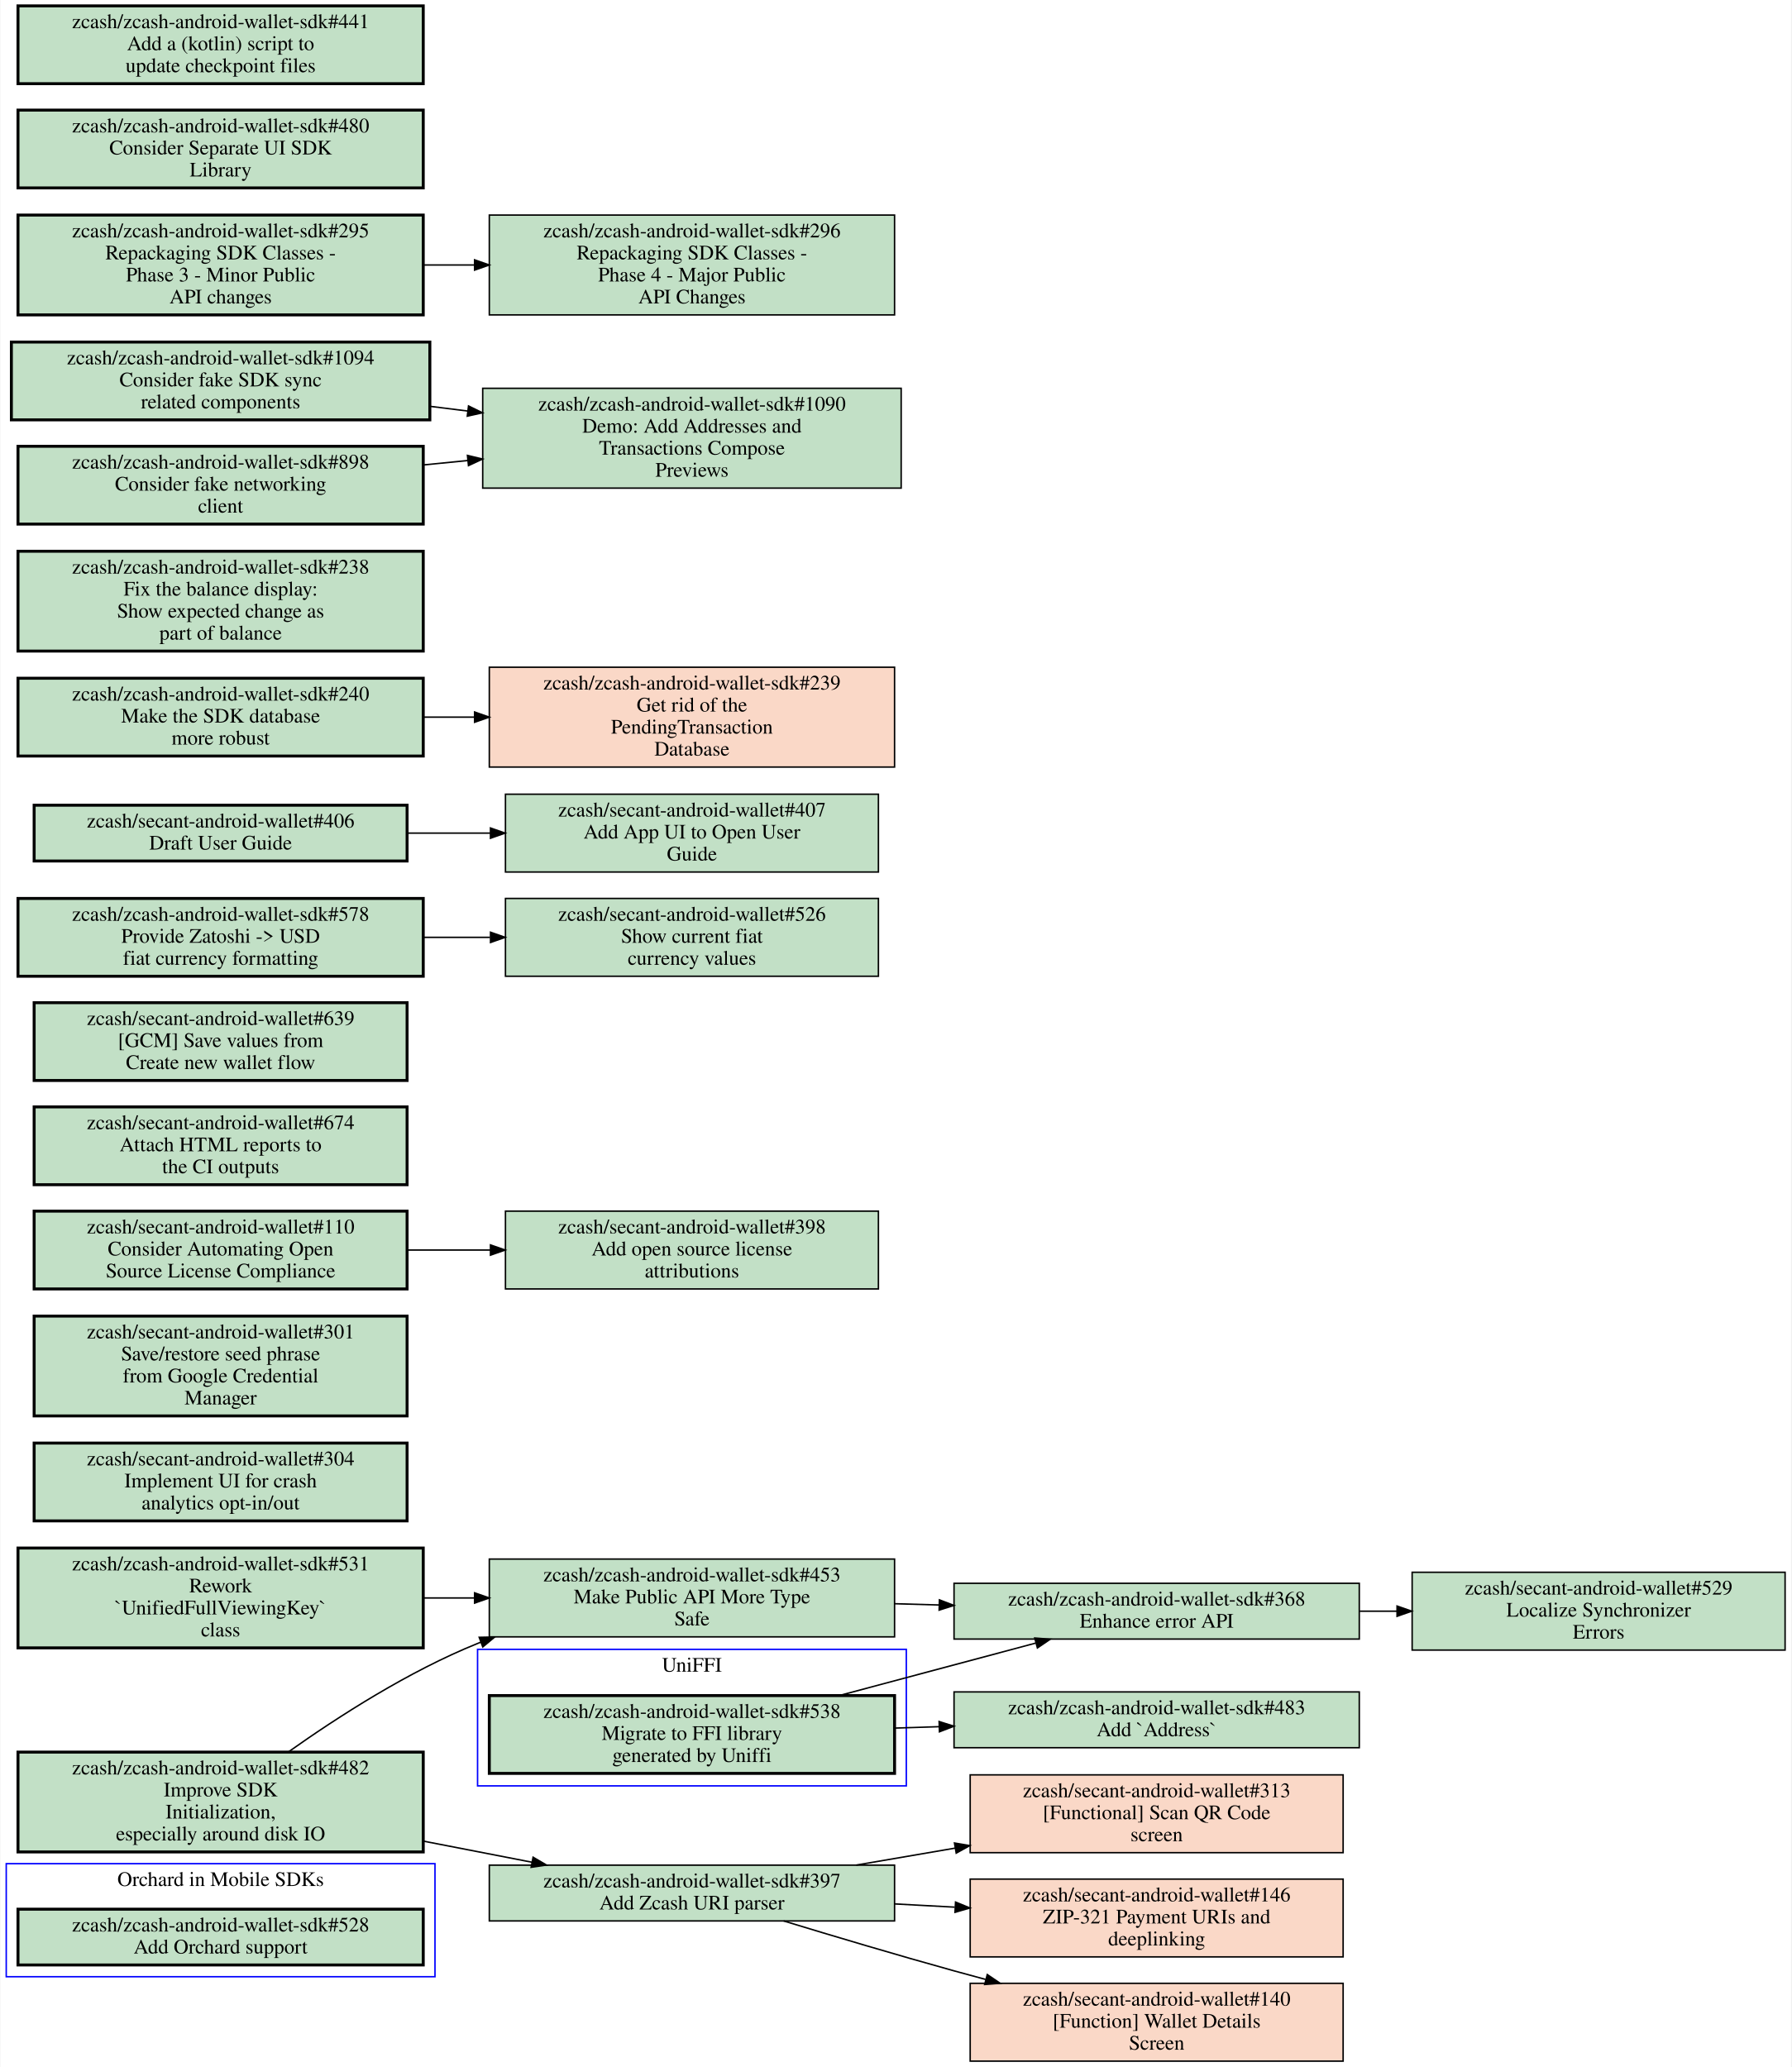
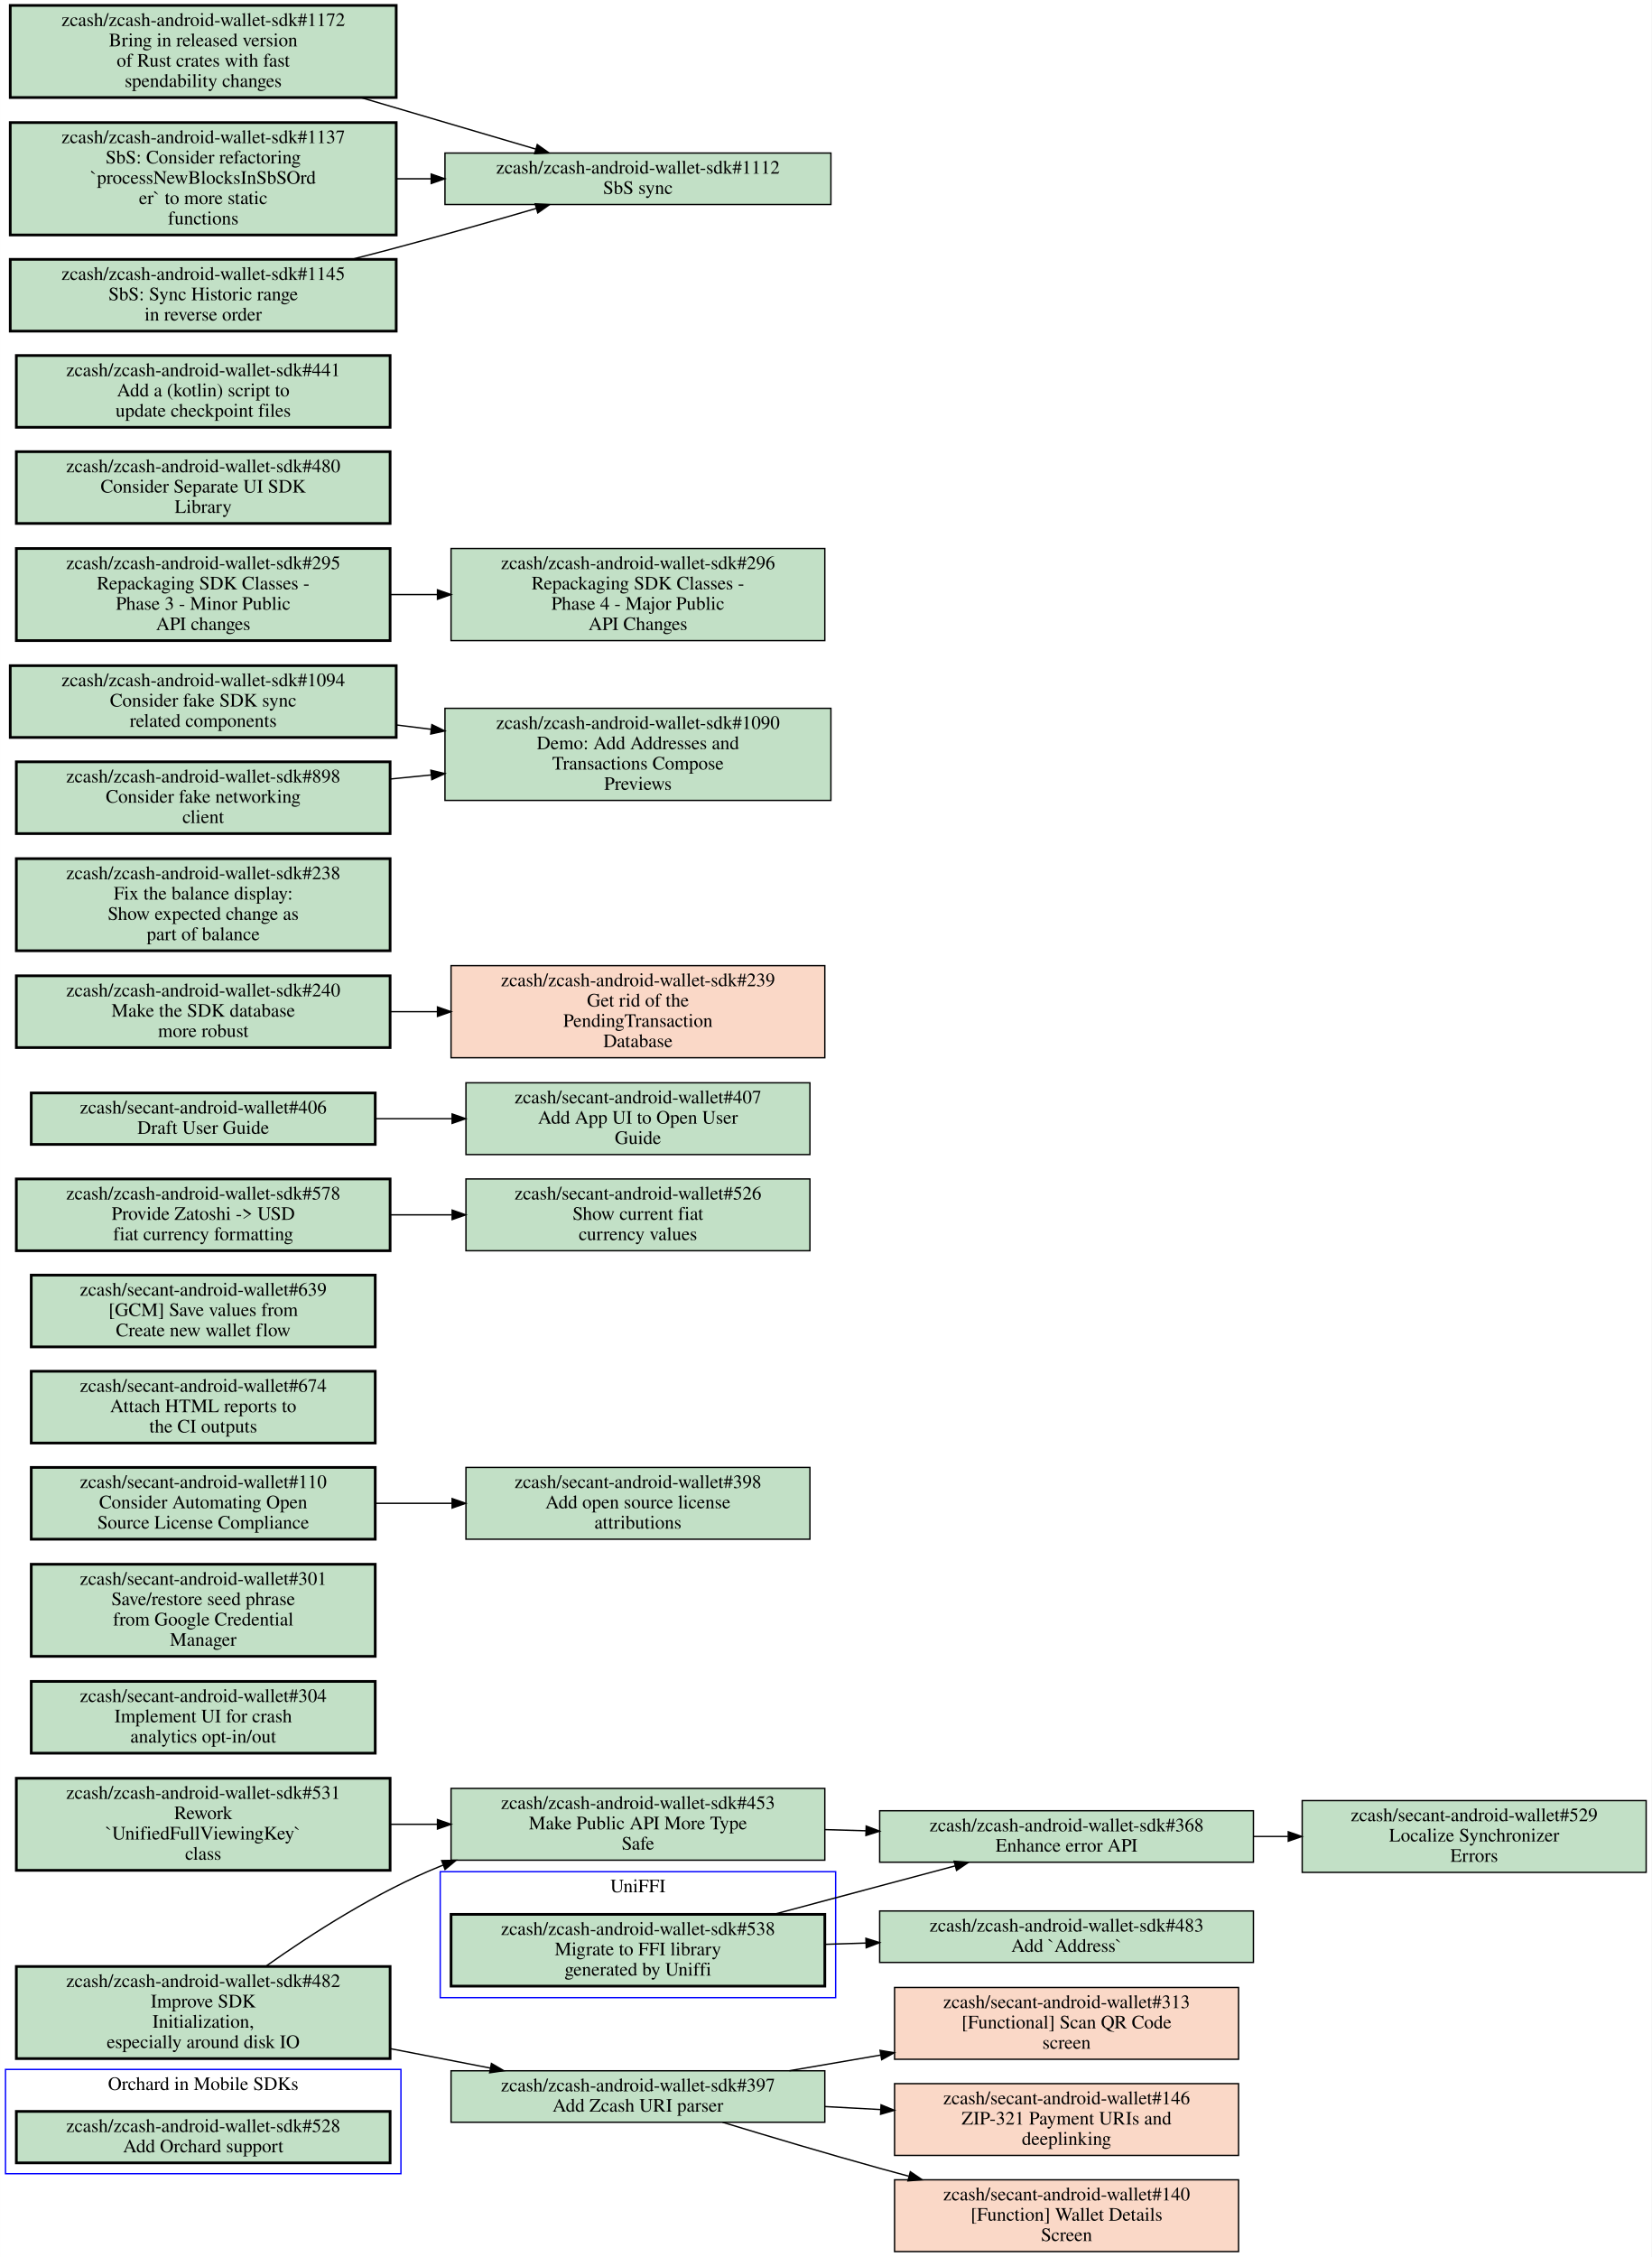
- <svg xmlns="http://www.w3.org/2000/svg" xmlns:xlink="http://www.w3.org/1999/xlink" width="1220pt" height="1408pt" viewBox="0.00 0.00 1219.50 1408.00">
-   <g id="graph0" class="graph" transform="scale(1 1) rotate(0) translate(4 1404)">
-     <polygon fill="white" stroke="transparent" points="-4,4 -4,-1404 1215.5,-1404 1215.5,4 -4,4" />
+ <svg xmlns="http://www.w3.org/2000/svg" xmlns:xlink="http://www.w3.org/1999/xlink" width="1220pt" height="1667pt" viewBox="0.00 0.00 1219.50 1666.50">
+   <g id="graph0" class="graph" transform="scale(1 1) rotate(0) translate(4 1662.5)">
+     <polygon fill="white" stroke="transparent" points="-4,4 -4,-1662.5 1215.5,-1662.5 1215.5,4 -4,4" />
    <g id="clust1" class="cluster">
+       <polygon fill="none" stroke="blue" points="321,-187.5 321,-280.5 613,-280.5 613,-187.5 321,-187.5" />
+       <text text-anchor="middle" x="467" y="-265.3" font-family="Times,serif" font-size="14.00">UniFFI</text>
+     </g>
+     <g id="clust2" class="cluster">
      <polygon fill="none" stroke="blue" points="0,-57.5 0,-134.5 292,-134.5 292,-57.5 0,-57.5" />
      <text text-anchor="middle" x="146" y="-119.3" font-family="Times,serif" font-size="14.00">Orchard in Mobile SDKs</text>
    </g>
-     <g id="clust2" class="cluster">
-       <polygon fill="none" stroke="blue" points="321,-187.5 321,-280.5 613,-280.5 613,-187.5 321,-187.5" />
-       <text text-anchor="middle" x="467" y="-265.3" font-family="Times,serif" font-size="14.00">UniFFI</text>
-     </g>
    <g id="node1" class="node open">
      <g id="a_node1">
-         <a xlink:href="https://github.com/zcash/zcash-android-wallet-sdk/issues/528" xlink:title="zcash/zcash-android-wallet-sdk#528&#10;Add Orchard support" target="_blank">
-           <polygon fill="#c2e0c6" stroke="black" stroke-width="2" points="284,-103.5 8,-103.5 8,-65.5 284,-65.5 284,-103.5" />
-           <text text-anchor="middle" x="146" y="-88.3" font-family="Times,serif" font-size="14.00">zcash/zcash-android-wallet-sdk#528</text>
-           <text text-anchor="middle" x="146" y="-73.3" font-family="Times,serif" font-size="14.00">Add Orchard support</text>
-         </a>
-       </g>
-     </g>
-     <g id="node2" class="node open">
-       <g id="a_node2">
        <a xlink:href="https://github.com/zcash/zcash-android-wallet-sdk/issues/538" xlink:title="zcash/zcash-android-wallet-sdk#538&#10;Migrate to FFI library&#10;generated by Uniffi" target="_blank">
          <polygon fill="#c2e0c6" stroke="black" stroke-width="2" points="605,-249 329,-249 329,-196 605,-196 605,-249" />
          <text text-anchor="middle" x="467" y="-233.8" font-family="Times,serif" font-size="14.00">zcash/zcash-android-wallet-sdk#538</text>
          <text text-anchor="middle" x="467" y="-218.8" font-family="Times,serif" font-size="14.00">Migrate to FFI library</text>
          <text text-anchor="middle" x="467" y="-203.8" font-family="Times,serif" font-size="14.00">generated by Uniffi</text>
        </a>
      </g>
    </g>
    <g id="node3" class="node open">
      <g id="a_node3">
        <a xlink:href="https://github.com/zcash/zcash-android-wallet-sdk/issues/368" xlink:title="zcash/zcash-android-wallet-sdk#368&#10;Enhance error API" target="_blank">
          <polygon fill="#c2e0c6" stroke="black" points="921.5,-325.5 645.5,-325.5 645.5,-287.5 921.5,-287.5 921.5,-325.5" />
          <text text-anchor="middle" x="783.5" y="-310.3" font-family="Times,serif" font-size="14.00">zcash/zcash-android-wallet-sdk#368</text>
          <text text-anchor="middle" x="783.5" y="-295.3" font-family="Times,serif" font-size="14.00">Enhance error API</text>
        </a>
      </g>
    </g>
    <g id="edge1" class="edge">
      <path fill="none" stroke="black" d="M567.51,-249.08C610.57,-260.58 660.34,-273.87 701.14,-284.77" />
      <polygon fill="black" stroke="black" points="700.48,-288.22 711.04,-287.41 702.28,-281.45 700.48,-288.22" />
    </g>
    <g id="node4" class="node open">
      <g id="a_node4">
        <a xlink:href="https://github.com/zcash/zcash-android-wallet-sdk/issues/483" xlink:title="zcash/zcash-android-wallet-sdk#483&#10;Add `Address`" target="_blank">
          <polygon fill="#c2e0c6" stroke="black" points="921.5,-251.5 645.5,-251.5 645.5,-213.5 921.5,-213.5 921.5,-251.5" />
          <text text-anchor="middle" x="783.5" y="-236.3" font-family="Times,serif" font-size="14.00">zcash/zcash-android-wallet-sdk#483</text>
          <text text-anchor="middle" x="783.5" y="-221.3" font-family="Times,serif" font-size="14.00">Add `Address`</text>
        </a>
      </g>
    </g>
    <g id="edge2" class="edge">
      <path fill="none" stroke="black" d="M605.03,-226.86C615.09,-227.18 625.25,-227.5 635.37,-227.82" />
      <polygon fill="black" stroke="black" points="635.34,-231.32 645.45,-228.14 635.57,-224.32 635.34,-231.32" />
+     </g>
+     <g id="node2" class="node open">
+       <g id="a_node2">
+         <a xlink:href="https://github.com/zcash/zcash-android-wallet-sdk/issues/528" xlink:title="zcash/zcash-android-wallet-sdk#528&#10;Add Orchard support" target="_blank">
+           <polygon fill="#c2e0c6" stroke="black" stroke-width="2" points="284,-103.5 8,-103.5 8,-65.5 284,-65.5 284,-103.5" />
+           <text text-anchor="middle" x="146" y="-88.3" font-family="Times,serif" font-size="14.00">zcash/zcash-android-wallet-sdk#528</text>
+           <text text-anchor="middle" x="146" y="-73.3" font-family="Times,serif" font-size="14.00">Add Orchard support</text>
+         </a>
+       </g>
    </g>
    <g id="node5" class="node open">
      <g id="a_node5">
        <a xlink:href="https://github.com/zcash/secant-android-wallet/issues/529" xlink:title="zcash/secant-android-wallet#529&#10;Localize Synchronizer&#10;Errors" target="_blank">
          <polygon fill="#c2e0c6" stroke="black" points="1211.5,-333 957.5,-333 957.5,-280 1211.5,-280 1211.5,-333" />
          <text text-anchor="middle" x="1084.5" y="-317.8" font-family="Times,serif" font-size="14.00">zcash/secant-android-wallet#529</text>
          <text text-anchor="middle" x="1084.5" y="-302.8" font-family="Times,serif" font-size="14.00">Localize Synchronizer</text>
          <text text-anchor="middle" x="1084.5" y="-287.8" font-family="Times,serif" font-size="14.00">Errors</text>
        </a>
      </g>
    </g>
    <g id="edge3" class="edge">
      <path fill="none" stroke="black" d="M921.75,-306.5C930.15,-306.5 938.61,-306.5 947.01,-306.5" />
      <polygon fill="black" stroke="black" points="947.22,-310 957.22,-306.5 947.22,-303 947.22,-310" />
    </g>
    <g id="node6" class="node open">
      <g id="a_node6">
        <a xlink:href="https://github.com/zcash/secant-android-wallet/issues/304" xlink:title="zcash/secant-android-wallet#304&#10;Implement UI for crash&#10;analytics opt-in/out" target="_blank">
          <polygon fill="#c2e0c6" stroke="black" stroke-width="2" points="273,-421 19,-421 19,-368 273,-368 273,-421" />
          <text text-anchor="middle" x="146" y="-405.8" font-family="Times,serif" font-size="14.00">zcash/secant-android-wallet#304</text>
          <text text-anchor="middle" x="146" y="-390.8" font-family="Times,serif" font-size="14.00">Implement UI for crash</text>
          <text text-anchor="middle" x="146" y="-375.8" font-family="Times,serif" font-size="14.00">analytics opt-in/out</text>
        </a>
      </g>
    </g>
    <g id="node7" class="node open">
      <g id="a_node7">
        <a xlink:href="https://github.com/zcash/secant-android-wallet/issues/301" xlink:title="zcash/secant-android-wallet#301&#10;Save/restore seed phrase&#10;from Google Credential&#10;Manager" target="_blank">
          <polygon fill="#c2e0c6" stroke="black" stroke-width="2" points="273,-507.5 19,-507.5 19,-439.5 273,-439.5 273,-507.5" />
          <text text-anchor="middle" x="146" y="-492.3" font-family="Times,serif" font-size="14.00">zcash/secant-android-wallet#301</text>
          <text text-anchor="middle" x="146" y="-477.3" font-family="Times,serif" font-size="14.00">Save/restore seed phrase</text>
          <text text-anchor="middle" x="146" y="-462.3" font-family="Times,serif" font-size="14.00">from Google Credential</text>
          <text text-anchor="middle" x="146" y="-447.3" font-family="Times,serif" font-size="14.00">Manager</text>
        </a>
      </g>
    </g>
    <g id="node8" class="node open">
      <g id="a_node8">
        <a xlink:href="https://github.com/zcash/zcash-android-wallet-sdk/issues/397" xlink:title="zcash/zcash-android-wallet-sdk#397&#10;Add Zcash URI parser" target="_blank">
          <polygon fill="#c2e0c6" stroke="black" points="605,-133.5 329,-133.5 329,-95.5 605,-95.5 605,-133.5" />
          <text text-anchor="middle" x="467" y="-118.3" font-family="Times,serif" font-size="14.00">zcash/zcash-android-wallet-sdk#397</text>
          <text text-anchor="middle" x="467" y="-103.3" font-family="Times,serif" font-size="14.00">Add Zcash URI parser</text>
        </a>
      </g>
    </g>
    <g id="node9" class="node closed">
      <g id="a_node9">
        <a xlink:href="https://github.com/zcash/secant-android-wallet/issues/313" xlink:title="zcash/secant-android-wallet#313&#10;[Functional] Scan QR Code&#10;screen" target="_blank">
          <polygon fill="#fad8c7" stroke="black" points="910.5,-195 656.5,-195 656.5,-142 910.5,-142 910.5,-195" />
          <text text-anchor="middle" x="783.5" y="-179.8" font-family="Times,serif" font-size="14.00">zcash/secant-android-wallet#313</text>
          <text text-anchor="middle" x="783.5" y="-164.8" font-family="Times,serif" font-size="14.00">[Functional] Scan QR Code</text>
          <text text-anchor="middle" x="783.5" y="-149.8" font-family="Times,serif" font-size="14.00">screen</text>
        </a>
      </g>
    </g>
    <g id="edge4" class="edge">
      <path fill="none" stroke="black" d="M578.88,-133.54C600.68,-137.28 623.78,-141.25 646.3,-145.11" />
      <polygon fill="black" stroke="black" points="645.8,-148.58 656.25,-146.82 646.99,-141.68 645.8,-148.58" />
    </g>
    <g id="node10" class="node closed">
      <g id="a_node10">
        <a xlink:href="https://github.com/zcash/secant-android-wallet/issues/146" xlink:title="zcash/secant-android-wallet#146&#10;ZIP-321 Payment URIs and&#10;deeplinking" target="_blank">
          <polygon fill="#fad8c7" stroke="black" points="910.5,-124 656.5,-124 656.5,-71 910.5,-71 910.5,-124" />
          <text text-anchor="middle" x="783.5" y="-108.8" font-family="Times,serif" font-size="14.00">zcash/secant-android-wallet#146</text>
          <text text-anchor="middle" x="783.5" y="-93.8" font-family="Times,serif" font-size="14.00">ZIP-321 Payment URIs and</text>
          <text text-anchor="middle" x="783.5" y="-78.8" font-family="Times,serif" font-size="14.00">deeplinking</text>
        </a>
      </g>
    </g>
    <g id="edge5" class="edge">
      <path fill="none" stroke="black" d="M605.03,-107.09C618.62,-106.36 632.41,-105.61 645.99,-104.88" />
      <polygon fill="black" stroke="black" points="646.53,-108.36 656.33,-104.32 646.16,-101.37 646.53,-108.36" />
    </g>
    <g id="node11" class="node closed">
      <g id="a_node11">
        <a xlink:href="https://github.com/zcash/secant-android-wallet/issues/140" xlink:title="zcash/secant-android-wallet#140&#10;[Function] Wallet Details&#10;Screen" target="_blank">
          <polygon fill="#fad8c7" stroke="black" points="910.5,-53 656.5,-53 656.5,0 910.5,0 910.5,-53" />
          <text text-anchor="middle" x="783.5" y="-37.8" font-family="Times,serif" font-size="14.00">zcash/secant-android-wallet#140</text>
          <text text-anchor="middle" x="783.5" y="-22.8" font-family="Times,serif" font-size="14.00">[Function] Wallet Details</text>
          <text text-anchor="middle" x="783.5" y="-7.8" font-family="Times,serif" font-size="14.00">Screen</text>
        </a>
      </g>
    </g>
    <g id="edge6" class="edge">
      <path fill="none" stroke="black" d="M529.43,-95.5C563.53,-85.12 606.76,-72.23 645.5,-61.5 652.49,-59.56 659.7,-57.61 666.97,-55.66" />
      <polygon fill="black" stroke="black" points="668.15,-58.97 676.92,-53.02 666.36,-52.2 668.15,-58.97" />
    </g>
    <g id="node12" class="node open">
      <g id="a_node12">
        <a xlink:href="https://github.com/zcash/secant-android-wallet/issues/110" xlink:title="zcash/secant-android-wallet#110&#10;Consider Automating Open&#10;Source License Compliance" target="_blank">
          <polygon fill="#c2e0c6" stroke="black" stroke-width="2" points="273,-579 19,-579 19,-526 273,-526 273,-579" />
          <text text-anchor="middle" x="146" y="-563.8" font-family="Times,serif" font-size="14.00">zcash/secant-android-wallet#110</text>
          <text text-anchor="middle" x="146" y="-548.8" font-family="Times,serif" font-size="14.00">Consider Automating Open</text>
          <text text-anchor="middle" x="146" y="-533.8" font-family="Times,serif" font-size="14.00">Source License Compliance</text>
        </a>
      </g>
    </g>
    <g id="node13" class="node open">
      <g id="a_node13">
        <a xlink:href="https://github.com/zcash/secant-android-wallet/issues/398" xlink:title="zcash/secant-android-wallet#398&#10;Add open source license&#10;attributions" target="_blank">
          <polygon fill="#c2e0c6" stroke="black" points="594,-579 340,-579 340,-526 594,-526 594,-579" />
          <text text-anchor="middle" x="467" y="-563.8" font-family="Times,serif" font-size="14.00">zcash/secant-android-wallet#398</text>
          <text text-anchor="middle" x="467" y="-548.8" font-family="Times,serif" font-size="14.00">Add open source license</text>
          <text text-anchor="middle" x="467" y="-533.8" font-family="Times,serif" font-size="14.00">attributions</text>
        </a>
      </g>
    </g>
    <g id="edge7" class="edge">
      <path fill="none" stroke="black" d="M273.08,-552.5C291.68,-552.5 310.91,-552.5 329.71,-552.5" />
      <polygon fill="black" stroke="black" points="329.79,-556 339.79,-552.5 329.79,-549 329.79,-556" />
    </g>
    <g id="node14" class="node open">
      <g id="a_node14">
        <a xlink:href="https://github.com/zcash/secant-android-wallet/issues/674" xlink:title="zcash/secant-android-wallet#674&#10;Attach HTML reports to&#10;the CI outputs" target="_blank">
          <polygon fill="#c2e0c6" stroke="black" stroke-width="2" points="273,-650 19,-650 19,-597 273,-597 273,-650" />
          <text text-anchor="middle" x="146" y="-634.8" font-family="Times,serif" font-size="14.00">zcash/secant-android-wallet#674</text>
          <text text-anchor="middle" x="146" y="-619.8" font-family="Times,serif" font-size="14.00">Attach HTML reports to</text>
          <text text-anchor="middle" x="146" y="-604.8" font-family="Times,serif" font-size="14.00">the CI outputs</text>
        </a>
      </g>
    </g>
    <g id="node15" class="node open">
      <g id="a_node15">
        <a xlink:href="https://github.com/zcash/secant-android-wallet/issues/639" xlink:title="zcash/secant-android-wallet#639&#10;[GCM] Save values from&#10;Create new wallet flow" target="_blank">
          <polygon fill="#c2e0c6" stroke="black" stroke-width="2" points="273,-721 19,-721 19,-668 273,-668 273,-721" />
          <text text-anchor="middle" x="146" y="-705.8" font-family="Times,serif" font-size="14.00">zcash/secant-android-wallet#639</text>
          <text text-anchor="middle" x="146" y="-690.8" font-family="Times,serif" font-size="14.00">[GCM] Save values from</text>
          <text text-anchor="middle" x="146" y="-675.8" font-family="Times,serif" font-size="14.00">Create new wallet flow</text>
        </a>
      </g>
    </g>
    <g id="node16" class="node open">
      <g id="a_node16">
        <a xlink:href="https://github.com/zcash/zcash-android-wallet-sdk/issues/578" xlink:title="zcash/zcash-android-wallet-sdk#578&#10;Provide Zatoshi -&gt; USD&#10;fiat currency formatting" target="_blank">
          <polygon fill="#c2e0c6" stroke="black" stroke-width="2" points="284,-792 8,-792 8,-739 284,-739 284,-792" />
          <text text-anchor="middle" x="146" y="-776.8" font-family="Times,serif" font-size="14.00">zcash/zcash-android-wallet-sdk#578</text>
          <text text-anchor="middle" x="146" y="-761.8" font-family="Times,serif" font-size="14.00">Provide Zatoshi -&gt; USD</text>
          <text text-anchor="middle" x="146" y="-746.8" font-family="Times,serif" font-size="14.00">fiat currency formatting</text>
        </a>
      </g>
    </g>
    <g id="node17" class="node open">
      <g id="a_node17">
        <a xlink:href="https://github.com/zcash/secant-android-wallet/issues/526" xlink:title="zcash/secant-android-wallet#526&#10;Show current fiat&#10;currency values" target="_blank">
          <polygon fill="#c2e0c6" stroke="black" points="594,-792 340,-792 340,-739 594,-739 594,-792" />
          <text text-anchor="middle" x="467" y="-776.8" font-family="Times,serif" font-size="14.00">zcash/secant-android-wallet#526</text>
          <text text-anchor="middle" x="467" y="-761.8" font-family="Times,serif" font-size="14.00">Show current fiat</text>
          <text text-anchor="middle" x="467" y="-746.8" font-family="Times,serif" font-size="14.00">currency values</text>
        </a>
      </g>
    </g>
    <g id="edge8" class="edge">
      <path fill="none" stroke="black" d="M284.14,-765.5C299.16,-765.5 314.45,-765.5 329.47,-765.5" />
      <polygon fill="black" stroke="black" points="329.82,-769 339.82,-765.5 329.82,-762 329.82,-769" />
    </g>
    <g id="node18" class="node open">
      <g id="a_node18">
        <a xlink:href="https://github.com/zcash/secant-android-wallet/issues/406" xlink:title="zcash/secant-android-wallet#406&#10;Draft User Guide" target="_blank">
          <polygon fill="#c2e0c6" stroke="black" stroke-width="2" points="273,-855.5 19,-855.5 19,-817.5 273,-817.5 273,-855.5" />
          <text text-anchor="middle" x="146" y="-840.3" font-family="Times,serif" font-size="14.00">zcash/secant-android-wallet#406</text>
          <text text-anchor="middle" x="146" y="-825.3" font-family="Times,serif" font-size="14.00">Draft User Guide</text>
        </a>
      </g>
    </g>
    <g id="node19" class="node open">
      <g id="a_node19">
        <a xlink:href="https://github.com/zcash/secant-android-wallet/issues/407" xlink:title="zcash/secant-android-wallet#407&#10;Add App UI to Open User&#10;Guide" target="_blank">
          <polygon fill="#c2e0c6" stroke="black" points="594,-863 340,-863 340,-810 594,-810 594,-863" />
          <text text-anchor="middle" x="467" y="-847.8" font-family="Times,serif" font-size="14.00">zcash/secant-android-wallet#407</text>
          <text text-anchor="middle" x="467" y="-832.8" font-family="Times,serif" font-size="14.00">Add App UI to Open User</text>
          <text text-anchor="middle" x="467" y="-817.8" font-family="Times,serif" font-size="14.00">Guide</text>
        </a>
      </g>
    </g>
    <g id="edge9" class="edge">
      <path fill="none" stroke="black" d="M273.08,-836.5C291.68,-836.5 310.91,-836.5 329.71,-836.5" />
      <polygon fill="black" stroke="black" points="329.79,-840 339.79,-836.5 329.79,-833 329.79,-840" />
    </g>
    <g id="node20" class="node open">
      <g id="a_node20">
        <a xlink:href="https://github.com/zcash/zcash-android-wallet-sdk/issues/240" xlink:title="zcash/zcash-android-wallet-sdk#240&#10;Make the SDK database&#10;more robust" target="_blank">
          <polygon fill="#c2e0c6" stroke="black" stroke-width="2" points="284,-942 8,-942 8,-889 284,-889 284,-942" />
          <text text-anchor="middle" x="146" y="-926.8" font-family="Times,serif" font-size="14.00">zcash/zcash-android-wallet-sdk#240</text>
          <text text-anchor="middle" x="146" y="-911.8" font-family="Times,serif" font-size="14.00">Make the SDK database</text>
          <text text-anchor="middle" x="146" y="-896.8" font-family="Times,serif" font-size="14.00">more robust</text>
        </a>
      </g>
    </g>
    <g id="node21" class="node closed">
      <g id="a_node21">
        <a xlink:href="https://github.com/zcash/zcash-android-wallet-sdk/issues/239" xlink:title="zcash/zcash-android-wallet-sdk#239&#10;Get rid of the&#10;PendingTransaction&#10;Database" target="_blank">
          <polygon fill="#fad8c7" stroke="black" points="605,-949.5 329,-949.5 329,-881.5 605,-881.5 605,-949.5" />
          <text text-anchor="middle" x="467" y="-934.3" font-family="Times,serif" font-size="14.00">zcash/zcash-android-wallet-sdk#239</text>
          <text text-anchor="middle" x="467" y="-919.3" font-family="Times,serif" font-size="14.00">Get rid of the</text>
          <text text-anchor="middle" x="467" y="-904.3" font-family="Times,serif" font-size="14.00">PendingTransaction</text>
          <text text-anchor="middle" x="467" y="-889.3" font-family="Times,serif" font-size="14.00">Database</text>
        </a>
      </g>
    </g>
    <g id="edge10" class="edge">
      <path fill="none" stroke="black" d="M284.14,-915.5C295.63,-915.5 307.28,-915.5 318.85,-915.5" />
      <polygon fill="black" stroke="black" points="318.98,-919 328.98,-915.5 318.98,-912 318.98,-919" />
    </g>
    <g id="node22" class="node open">
      <g id="a_node22">
        <a xlink:href="https://github.com/zcash/zcash-android-wallet-sdk/issues/238" xlink:title="zcash/zcash-android-wallet-sdk#238&#10;Fix the balance display:&#10;Show expected change as&#10;part of balance" target="_blank">
          <polygon fill="#c2e0c6" stroke="black" stroke-width="2" points="284,-1028.5 8,-1028.5 8,-960.5 284,-960.5 284,-1028.5" />
          <text text-anchor="middle" x="146" y="-1013.3" font-family="Times,serif" font-size="14.00">zcash/zcash-android-wallet-sdk#238</text>
          <text text-anchor="middle" x="146" y="-998.3" font-family="Times,serif" font-size="14.00">Fix the balance display:</text>
          <text text-anchor="middle" x="146" y="-983.3" font-family="Times,serif" font-size="14.00">Show expected change as</text>
          <text text-anchor="middle" x="146" y="-968.3" font-family="Times,serif" font-size="14.00">part of balance</text>
        </a>
      </g>
    </g>
    <g id="node23" class="node open">
      <g id="a_node23">
        <a xlink:href="https://github.com/zcash/zcash-android-wallet-sdk/issues/1094" xlink:title="zcash/zcash-android-wallet-sdk#1094&#10;Consider fake SDK sync&#10;related components" target="_blank">
          <polygon fill="#c2e0c6" stroke="black" stroke-width="2" points="288.5,-1171 3.5,-1171 3.5,-1118 288.5,-1118 288.5,-1171" />
          <text text-anchor="middle" x="146" y="-1155.8" font-family="Times,serif" font-size="14.00">zcash/zcash-android-wallet-sdk#1094</text>
          <text text-anchor="middle" x="146" y="-1140.8" font-family="Times,serif" font-size="14.00">Consider fake SDK sync</text>
          <text text-anchor="middle" x="146" y="-1125.8" font-family="Times,serif" font-size="14.00">related components</text>
        </a>
      </g>
    </g>
    <g id="node24" class="node open">
      <g id="a_node24">
        <a xlink:href="https://github.com/zcash/zcash-android-wallet-sdk/issues/1090" xlink:title="zcash/zcash-android-wallet-sdk#1090&#10;Demo: Add Addresses and&#10;Transactions Compose&#10;Previews" target="_blank">
          <polygon fill="#c2e0c6" stroke="black" points="609.5,-1139.5 324.5,-1139.5 324.5,-1071.5 609.5,-1071.5 609.5,-1139.5" />
          <text text-anchor="middle" x="467" y="-1124.3" font-family="Times,serif" font-size="14.00">zcash/zcash-android-wallet-sdk#1090</text>
          <text text-anchor="middle" x="467" y="-1109.3" font-family="Times,serif" font-size="14.00">Demo: Add Addresses and</text>
          <text text-anchor="middle" x="467" y="-1094.3" font-family="Times,serif" font-size="14.00">Transactions Compose</text>
          <text text-anchor="middle" x="467" y="-1079.3" font-family="Times,serif" font-size="14.00">Previews</text>
        </a>
      </g>
    </g>
    <g id="edge11" class="edge">
      <path fill="none" stroke="black" d="M288.78,-1127.2C297.27,-1126.1 305.83,-1125.1 314.36,-1124" />
      <polygon fill="black" stroke="black" points="314.84,-1127.47 324.35,-1122.8 314,-1120.52 314.84,-1127.47" />
    </g>
    <g id="node25" class="node open">
      <g id="a_node25">
        <a xlink:href="https://github.com/zcash/zcash-android-wallet-sdk/issues/898" xlink:title="zcash/zcash-android-wallet-sdk#898&#10;Consider fake networking&#10;client" target="_blank">
          <polygon fill="#c2e0c6" stroke="black" stroke-width="2" points="284,-1100 8,-1100 8,-1047 284,-1047 284,-1100" />
          <text text-anchor="middle" x="146" y="-1084.8" font-family="Times,serif" font-size="14.00">zcash/zcash-android-wallet-sdk#898</text>
          <text text-anchor="middle" x="146" y="-1069.8" font-family="Times,serif" font-size="14.00">Consider fake networking</text>
          <text text-anchor="middle" x="146" y="-1054.8" font-family="Times,serif" font-size="14.00">client</text>
        </a>
      </g>
    </g>
    <g id="edge12" class="edge">
      <path fill="none" stroke="black" d="M284.14,-1087.3C294.14,-1088.3 304.27,-1089.3 314.35,-1090.3" />
      <polygon fill="black" stroke="black" points="314.11,-1093.79 324.41,-1091.3 314.81,-1086.83 314.11,-1093.79" />
    </g>
    <g id="node26" class="node open">
      <g id="a_node26">
        <a xlink:href="https://github.com/zcash/zcash-android-wallet-sdk/issues/453" xlink:title="zcash/zcash-android-wallet-sdk#453&#10;Make Public API More Type&#10;Safe" target="_blank">
          <polygon fill="#c2e0c6" stroke="black" points="605,-342 329,-342 329,-289 605,-289 605,-342" />
          <text text-anchor="middle" x="467" y="-326.8" font-family="Times,serif" font-size="14.00">zcash/zcash-android-wallet-sdk#453</text>
          <text text-anchor="middle" x="467" y="-311.8" font-family="Times,serif" font-size="14.00">Make Public API More Type</text>
          <text text-anchor="middle" x="467" y="-296.8" font-family="Times,serif" font-size="14.00">Safe</text>
        </a>
      </g>
    </g>
    <g id="edge13" class="edge">
      <path fill="none" stroke="black" d="M605.03,-311.58C615.09,-311.29 625.25,-311 635.37,-310.71" />
      <polygon fill="black" stroke="black" points="635.55,-314.21 645.45,-310.42 635.35,-307.21 635.55,-314.21" />
    </g>
    <g id="node27" class="node open">
      <g id="a_node27">
        <a xlink:href="https://github.com/zcash/zcash-android-wallet-sdk/issues/482" xlink:title="zcash/zcash-android-wallet-sdk#482&#10;Improve SDK&#10;Initialization,&#10;especially around disk IO" target="_blank">
          <polygon fill="#c2e0c6" stroke="black" stroke-width="2" points="284,-210.5 8,-210.5 8,-142.5 284,-142.5 284,-210.5" />
          <text text-anchor="middle" x="146" y="-195.3" font-family="Times,serif" font-size="14.00">zcash/zcash-android-wallet-sdk#482</text>
          <text text-anchor="middle" x="146" y="-180.3" font-family="Times,serif" font-size="14.00">Improve SDK</text>
          <text text-anchor="middle" x="146" y="-165.3" font-family="Times,serif" font-size="14.00">Initialization,</text>
          <text text-anchor="middle" x="146" y="-150.3" font-family="Times,serif" font-size="14.00">especially around disk IO</text>
        </a>
      </g>
    </g>
    <g id="edge14" class="edge">
      <path fill="none" stroke="black" d="M284.14,-149.85C308.81,-145.05 334.22,-140.11 357.92,-135.51" />
      <polygon fill="black" stroke="black" points="358.82,-138.9 367.97,-133.55 357.48,-132.03 358.82,-138.9" />
    </g>
    <g id="edge15" class="edge">
      <path fill="none" stroke="black" d="M192.28,-210.7C226.1,-234.68 274.34,-265.7 321,-284.5 321.72,-284.79 322.44,-285.07 323.16,-285.36" />
      <polygon fill="black" stroke="black" points="322.11,-288.7 332.7,-288.91 324.55,-282.14 322.11,-288.7" />
    </g>
    <g id="node28" class="node open">
      <g id="a_node28">
        <a xlink:href="https://github.com/zcash/zcash-android-wallet-sdk/issues/295" xlink:title="zcash/zcash-android-wallet-sdk#295&#10;Repackaging SDK Classes -&#10;Phase 3 - Minor Public&#10;API changes" target="_blank">
          <polygon fill="#c2e0c6" stroke="black" stroke-width="2" points="284,-1257.5 8,-1257.5 8,-1189.5 284,-1189.5 284,-1257.5" />
          <text text-anchor="middle" x="146" y="-1242.3" font-family="Times,serif" font-size="14.00">zcash/zcash-android-wallet-sdk#295</text>
          <text text-anchor="middle" x="146" y="-1227.3" font-family="Times,serif" font-size="14.00">Repackaging SDK Classes -</text>
          <text text-anchor="middle" x="146" y="-1212.3" font-family="Times,serif" font-size="14.00">Phase 3 - Minor Public</text>
          <text text-anchor="middle" x="146" y="-1197.3" font-family="Times,serif" font-size="14.00">API changes</text>
        </a>
      </g>
    </g>
    <g id="node29" class="node open">
      <g id="a_node29">
        <a xlink:href="https://github.com/zcash/zcash-android-wallet-sdk/issues/296" xlink:title="zcash/zcash-android-wallet-sdk#296&#10;Repackaging SDK Classes -&#10;Phase 4 - Major Public&#10;API Changes" target="_blank">
          <polygon fill="#c2e0c6" stroke="black" points="605,-1257.5 329,-1257.5 329,-1189.5 605,-1189.5 605,-1257.5" />
          <text text-anchor="middle" x="467" y="-1242.3" font-family="Times,serif" font-size="14.00">zcash/zcash-android-wallet-sdk#296</text>
          <text text-anchor="middle" x="467" y="-1227.3" font-family="Times,serif" font-size="14.00">Repackaging SDK Classes -</text>
          <text text-anchor="middle" x="467" y="-1212.3" font-family="Times,serif" font-size="14.00">Phase 4 - Major Public</text>
          <text text-anchor="middle" x="467" y="-1197.3" font-family="Times,serif" font-size="14.00">API Changes</text>
        </a>
      </g>
    </g>
    <g id="edge16" class="edge">
      <path fill="none" stroke="black" d="M284.14,-1223.5C295.63,-1223.5 307.28,-1223.5 318.85,-1223.5" />
      <polygon fill="black" stroke="black" points="318.98,-1227 328.98,-1223.5 318.98,-1220 318.98,-1227" />
    </g>
    <g id="node30" class="node open">
      <g id="a_node30">
        <a xlink:href="https://github.com/zcash/zcash-android-wallet-sdk/issues/480" xlink:title="zcash/zcash-android-wallet-sdk#480&#10;Consider Separate UI SDK&#10;Library" target="_blank">
          <polygon fill="#c2e0c6" stroke="black" stroke-width="2" points="284,-1329 8,-1329 8,-1276 284,-1276 284,-1329" />
          <text text-anchor="middle" x="146" y="-1313.8" font-family="Times,serif" font-size="14.00">zcash/zcash-android-wallet-sdk#480</text>
          <text text-anchor="middle" x="146" y="-1298.8" font-family="Times,serif" font-size="14.00">Consider Separate UI SDK</text>
          <text text-anchor="middle" x="146" y="-1283.8" font-family="Times,serif" font-size="14.00">Library</text>
        </a>
      </g>
    </g>
    <g id="node31" class="node open">
      <g id="a_node31">
        <a xlink:href="https://github.com/zcash/zcash-android-wallet-sdk/issues/441" xlink:title="zcash/zcash-android-wallet-sdk#441&#10; Add a (kotlin) script to&#10;update checkpoint files" target="_blank">
          <polygon fill="#c2e0c6" stroke="black" stroke-width="2" points="284,-1400 8,-1400 8,-1347 284,-1347 284,-1400" />
          <text text-anchor="middle" x="146" y="-1384.8" font-family="Times,serif" font-size="14.00">zcash/zcash-android-wallet-sdk#441</text>
          <text text-anchor="middle" x="146" y="-1369.8" font-family="Times,serif" font-size="14.00"> Add a (kotlin) script to</text>
          <text text-anchor="middle" x="146" y="-1354.8" font-family="Times,serif" font-size="14.00">update checkpoint files</text>
        </a>
      </g>
    </g>
    <g id="node32" class="node open">
      <g id="a_node32">
        <a xlink:href="https://github.com/zcash/zcash-android-wallet-sdk/issues/531" xlink:title="zcash/zcash-android-wallet-sdk#531&#10;Rework&#10;`UnifiedFullViewingKey`&#10;class" target="_blank">
          <polygon fill="#c2e0c6" stroke="black" stroke-width="2" points="284,-349.5 8,-349.5 8,-281.5 284,-281.5 284,-349.5" />
          <text text-anchor="middle" x="146" y="-334.3" font-family="Times,serif" font-size="14.00">zcash/zcash-android-wallet-sdk#531</text>
          <text text-anchor="middle" x="146" y="-319.3" font-family="Times,serif" font-size="14.00">Rework</text>
          <text text-anchor="middle" x="146" y="-304.3" font-family="Times,serif" font-size="14.00">`UnifiedFullViewingKey`</text>
          <text text-anchor="middle" x="146" y="-289.3" font-family="Times,serif" font-size="14.00">class</text>
        </a>
      </g>
    </g>
    <g id="edge17" class="edge">
      <path fill="none" stroke="black" d="M284.14,-315.5C295.63,-315.5 307.28,-315.5 318.85,-315.5" />
      <polygon fill="black" stroke="black" points="318.98,-319 328.98,-315.5 318.98,-312 318.98,-319" />
    </g>
+     <g id="node33" class="node open">
+       <g id="a_node33">
+         <a xlink:href="https://github.com/zcash/zcash-android-wallet-sdk/issues/1172" xlink:title="zcash/zcash-android-wallet-sdk#1172&#10;Bring in released version&#10;of Rust crates with fast&#10;spendability changes" target="_blank">
+           <polygon fill="#c2e0c6" stroke="black" stroke-width="2" points="288.5,-1658.5 3.5,-1658.5 3.5,-1590.5 288.5,-1590.5 288.5,-1658.5" />
+           <text text-anchor="middle" x="146" y="-1643.3" font-family="Times,serif" font-size="14.00">zcash/zcash-android-wallet-sdk#1172</text>
+           <text text-anchor="middle" x="146" y="-1628.3" font-family="Times,serif" font-size="14.00">Bring in released version</text>
+           <text text-anchor="middle" x="146" y="-1613.3" font-family="Times,serif" font-size="14.00">of Rust crates with fast</text>
+           <text text-anchor="middle" x="146" y="-1598.3" font-family="Times,serif" font-size="14.00">spendability changes</text>
+         </a>
+       </g>
+     </g>
+     <g id="node34" class="node open">
+       <g id="a_node34">
+         <a xlink:href="https://github.com/zcash/zcash-android-wallet-sdk/issues/1112" xlink:title="zcash/zcash-android-wallet-sdk#1112&#10;SbS sync" target="_blank">
+           <polygon fill="#c2e0c6" stroke="black" points="609.5,-1549.5 324.5,-1549.5 324.5,-1511.5 609.5,-1511.5 609.5,-1549.5" />
+           <text text-anchor="middle" x="467" y="-1534.3" font-family="Times,serif" font-size="14.00">zcash/zcash-android-wallet-sdk#1112</text>
+           <text text-anchor="middle" x="467" y="-1519.3" font-family="Times,serif" font-size="14.00">SbS sync</text>
+         </a>
+       </g>
+     </g>
+     <g id="edge18" class="edge">
+       <path fill="none" stroke="black" d="M262.62,-1590.4C305.5,-1577.8 352.97,-1563.8 391.26,-1552.5" />
+       <polygon fill="black" stroke="black" points="392.66,-1555.74 401.3,-1549.6 390.72,-1549.01 392.66,-1555.74" />
+     </g>
+     <g id="node35" class="node open">
+       <g id="a_node35">
+         <a xlink:href="https://github.com/zcash/zcash-android-wallet-sdk/issues/1137" xlink:title="zcash/zcash-android-wallet-sdk#1137&#10;SbS: Consider refactoring&#10;`processNewBlocksInSbSOrd&#10;er` to more static&#10;functions" target="_blank">
+           <polygon fill="#c2e0c6" stroke="black" stroke-width="2" points="288.5,-1572 3.5,-1572 3.5,-1489 288.5,-1489 288.5,-1572" />
+           <text text-anchor="middle" x="146" y="-1556.8" font-family="Times,serif" font-size="14.00">zcash/zcash-android-wallet-sdk#1137</text>
+           <text text-anchor="middle" x="146" y="-1541.8" font-family="Times,serif" font-size="14.00">SbS: Consider refactoring</text>
+           <text text-anchor="middle" x="146" y="-1526.8" font-family="Times,serif" font-size="14.00">`processNewBlocksInSbSOrd</text>
+           <text text-anchor="middle" x="146" y="-1511.8" font-family="Times,serif" font-size="14.00">er` to more static</text>
+           <text text-anchor="middle" x="146" y="-1496.8" font-family="Times,serif" font-size="14.00">functions</text>
+         </a>
+       </g>
+     </g>
+     <g id="edge19" class="edge">
+       <path fill="none" stroke="black" d="M288.78,-1530.5C297.18,-1530.5 305.64,-1530.5 314.08,-1530.5" />
+       <polygon fill="black" stroke="black" points="314.35,-1534 324.35,-1530.5 314.35,-1527 314.35,-1534" />
+     </g>
+     <g id="node36" class="node open">
+       <g id="a_node36">
+         <a xlink:href="https://github.com/zcash/zcash-android-wallet-sdk/issues/1145" xlink:title="zcash/zcash-android-wallet-sdk#1145&#10;SbS: Sync Historic range&#10;in reverse order" target="_blank">
+           <polygon fill="#c2e0c6" stroke="black" stroke-width="2" points="288.5,-1471 3.5,-1471 3.5,-1418 288.5,-1418 288.5,-1471" />
+           <text text-anchor="middle" x="146" y="-1455.8" font-family="Times,serif" font-size="14.00">zcash/zcash-android-wallet-sdk#1145</text>
+           <text text-anchor="middle" x="146" y="-1440.8" font-family="Times,serif" font-size="14.00">SbS: Sync Historic range</text>
+           <text text-anchor="middle" x="146" y="-1425.8" font-family="Times,serif" font-size="14.00">in reverse order</text>
+         </a>
+       </g>
+     </g>
+     <g id="edge20" class="edge">
+       <path fill="none" stroke="black" d="M255.59,-1471C267.88,-1474.1 280.22,-1477.3 292,-1480.5 324.88,-1489.3 361.07,-1499.6 391.89,-1508.6" />
+       <polygon fill="black" stroke="black" points="391.12,-1512.02 401.7,-1511.4 393.04,-1505.29 391.12,-1512.02" />
+     </g>
  </g>
</svg>
